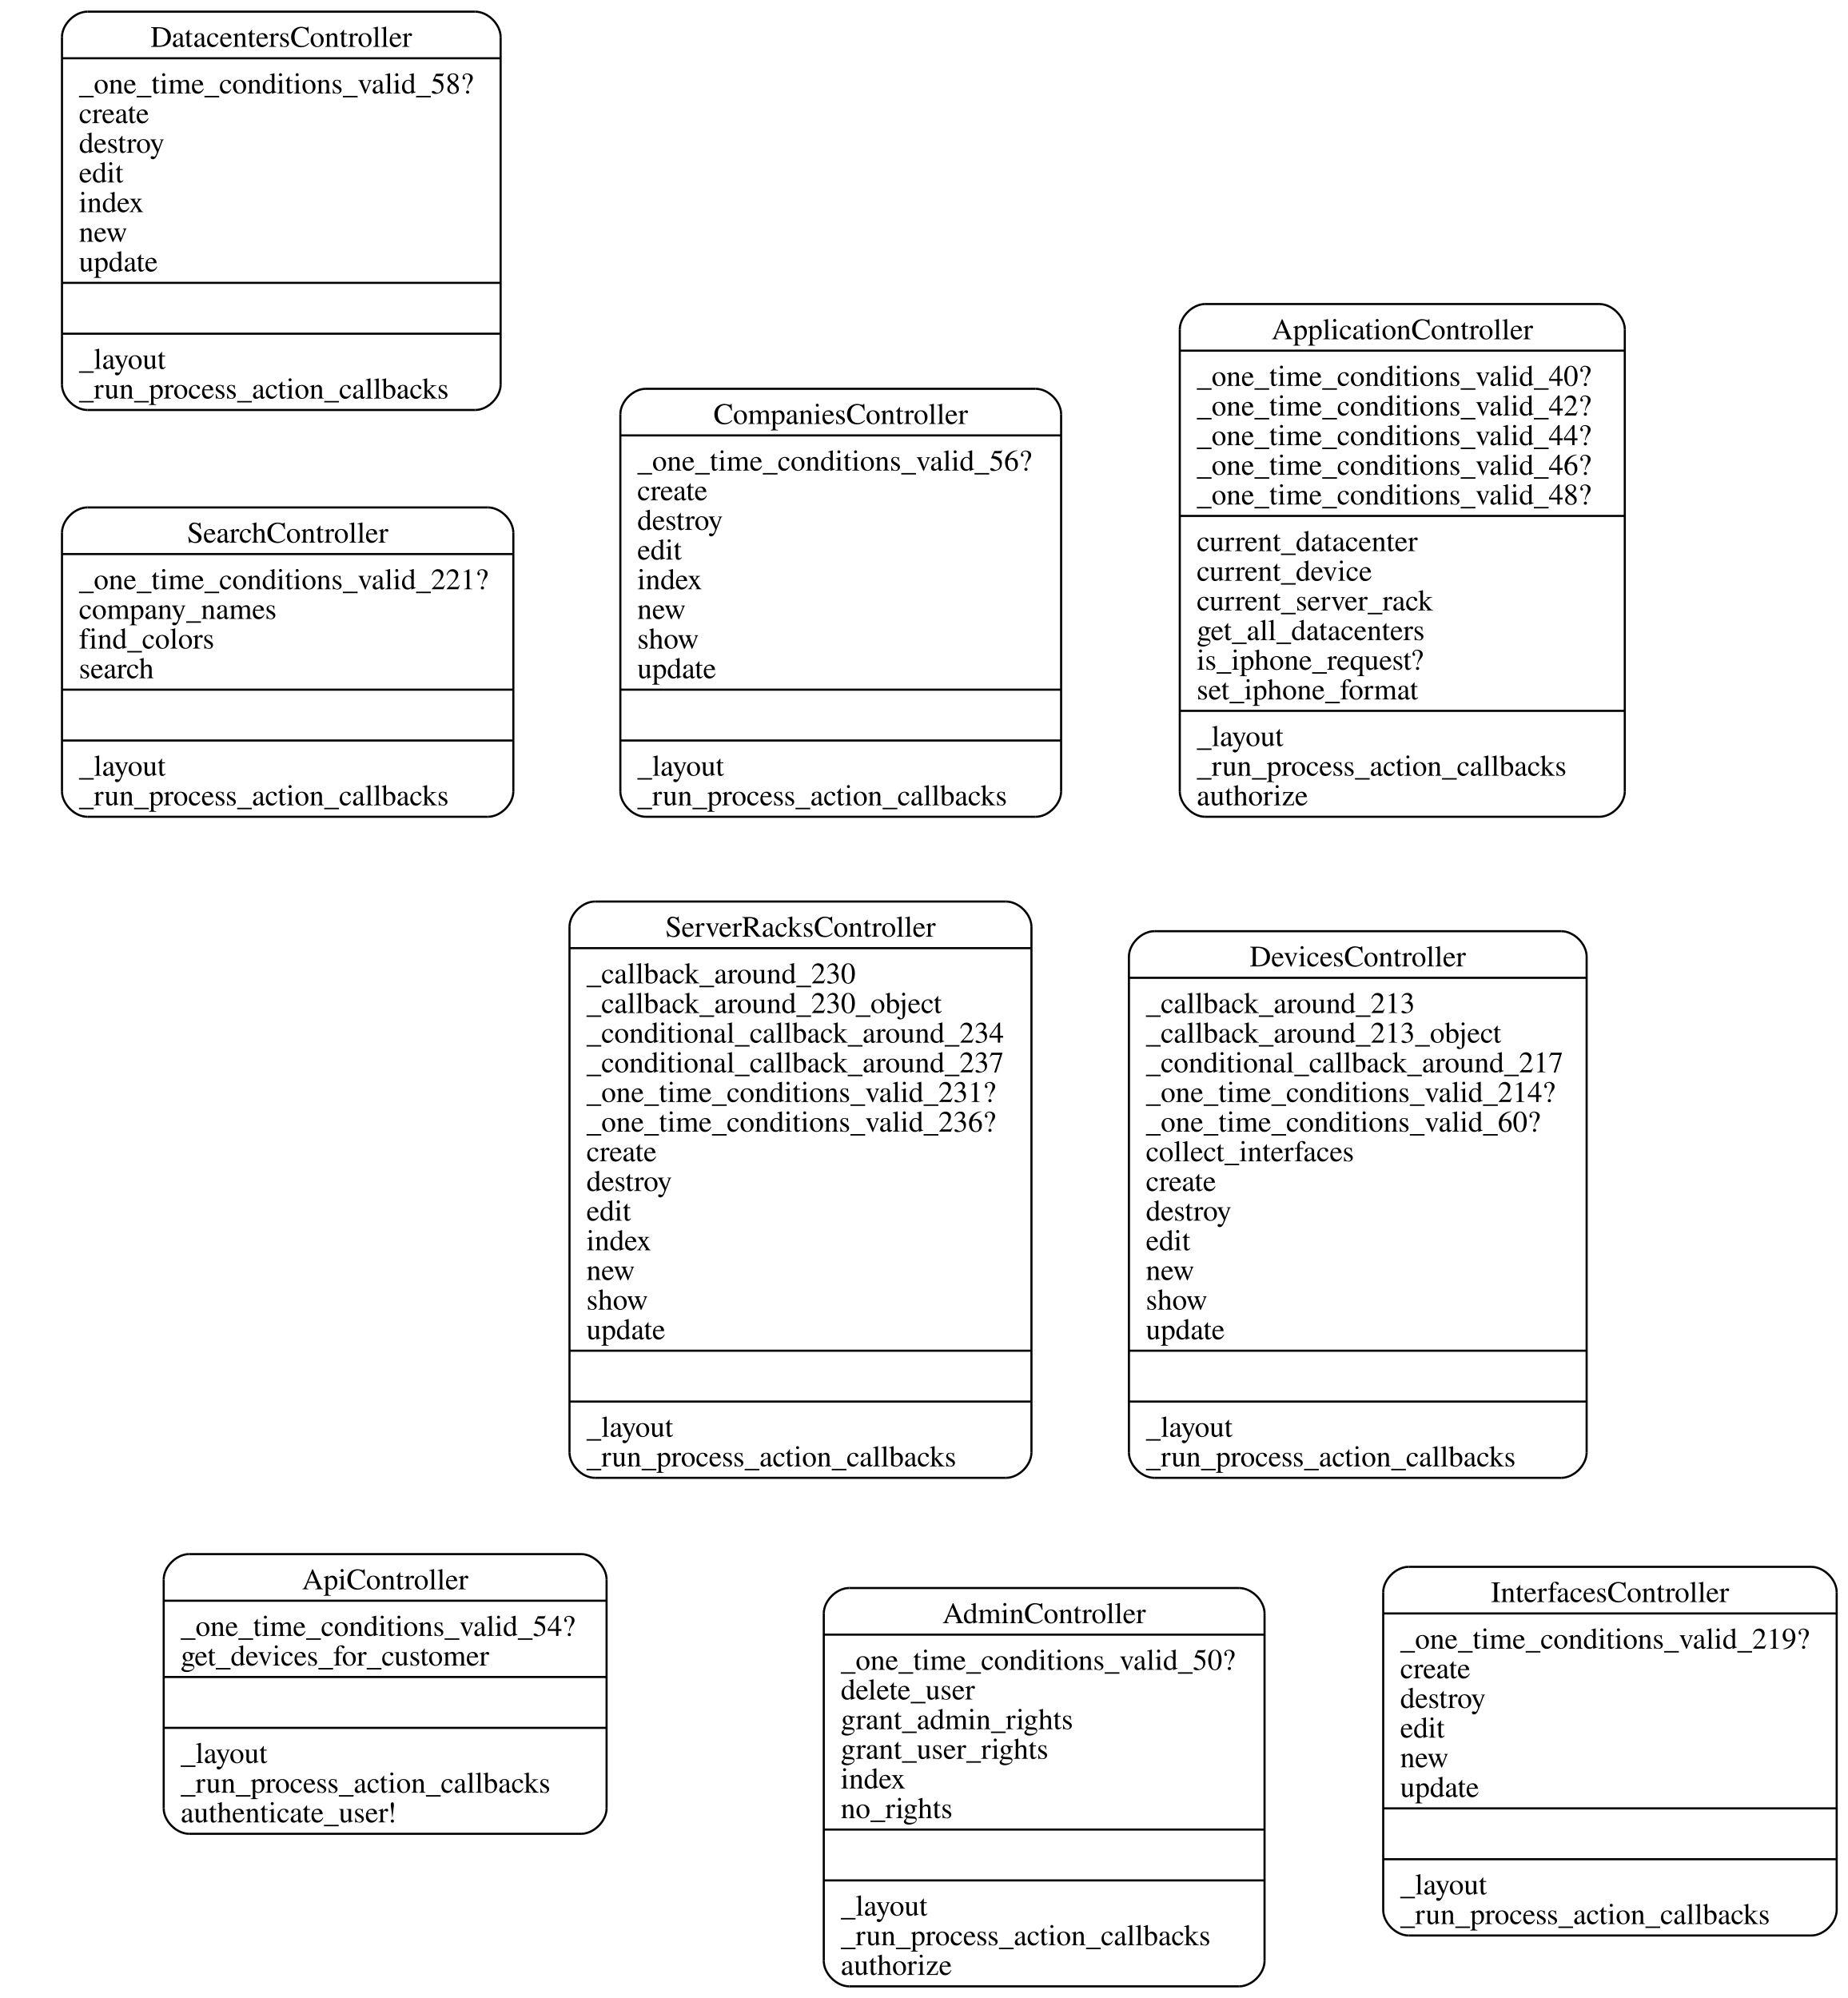
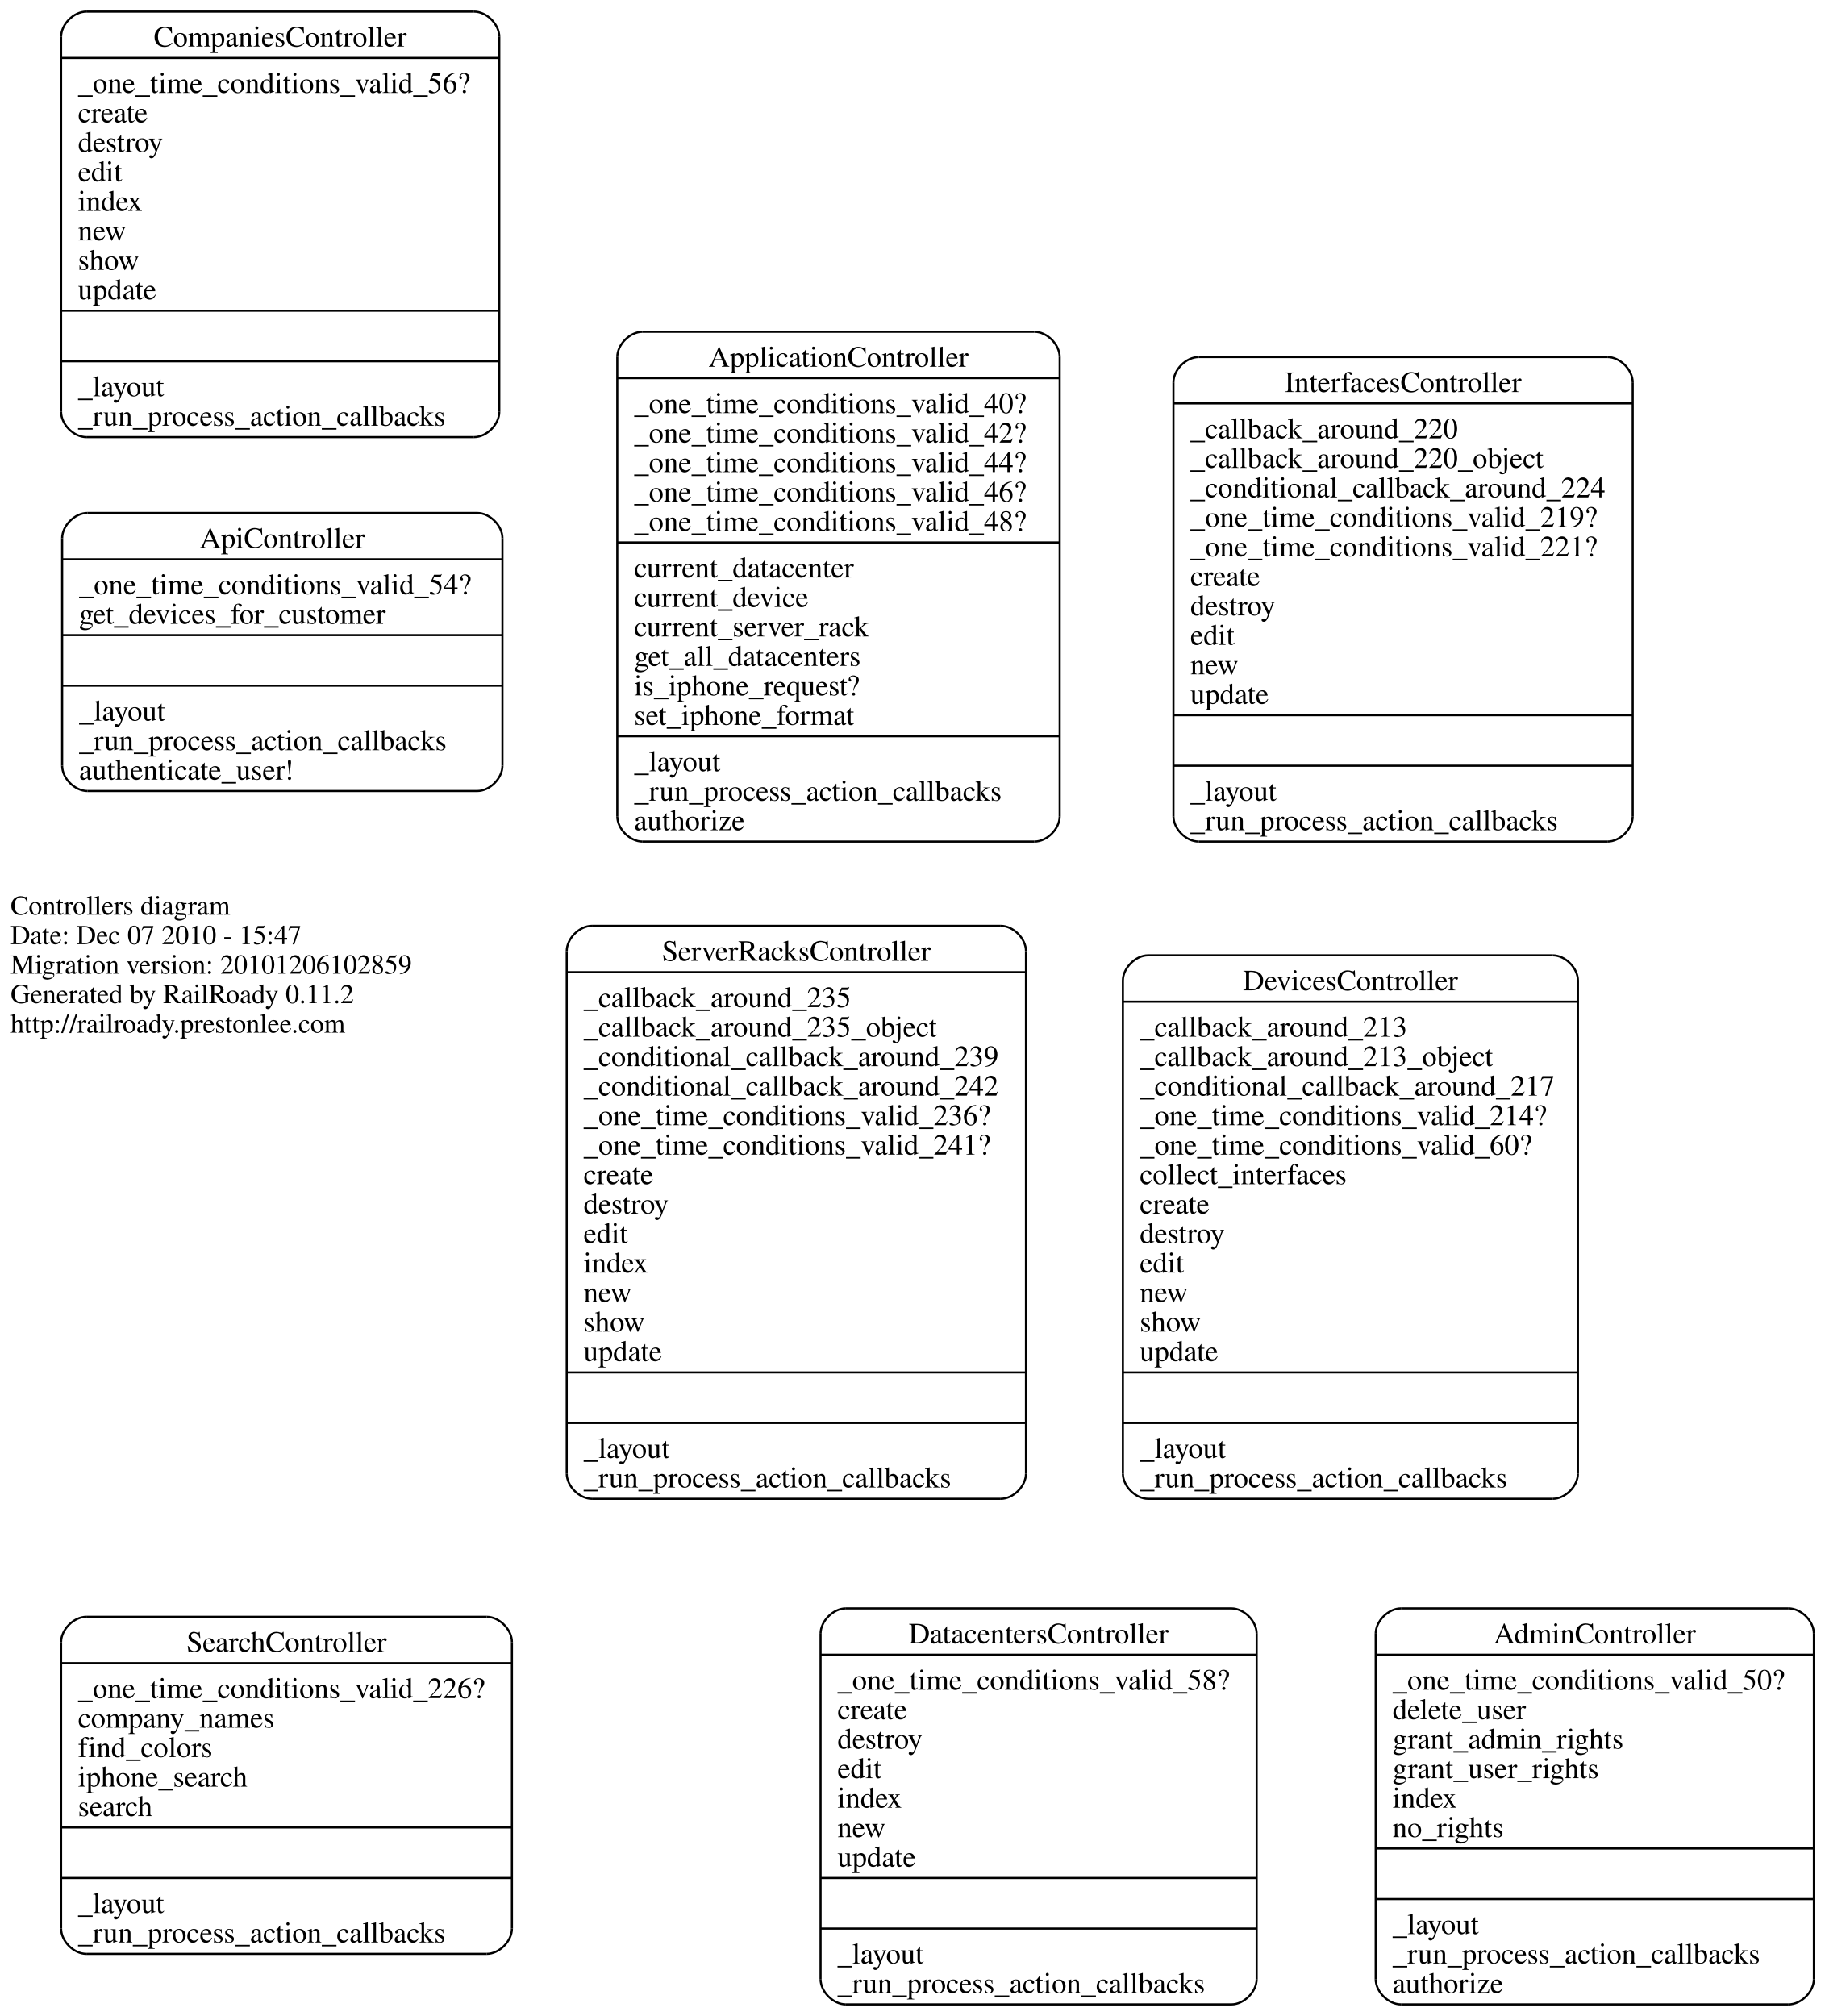
- <svg xmlns="http://www.w3.org/2000/svg" width="872pt" height="943pt" viewBox="0.00 0.00 871.50 943.00">
-   <g id="graph1" class="graph" transform="scale(1 1) rotate(0) translate(4 939)">
-     <polygon fill="white" stroke="white" points="-4,5 -4,-939 868.5,-939 868.5,5 -4,5" />
+ <svg xmlns="http://www.w3.org/2000/svg" width="866pt" height="957pt" viewBox="0.00 0.00 866.00 957.00">
+   <g id="graph1" class="graph" transform="scale(1 1) rotate(0) translate(4 953)">
+     <polygon fill="white" stroke="white" points="-4,5 -4,-953 863,-953 863,5 -4,5" />
+     <g id="node1" class="node">
+       <text text-anchor="start" x="1" y="-518.8" font-family="Times,serif" font-size="13.00">Controllers diagram</text>
+       <text text-anchor="start" x="1" y="-504.8" font-family="Times,serif" font-size="13.00">Date: Dec 07 2010 - 15:47</text>
+       <text text-anchor="start" x="1" y="-490.8" font-family="Times,serif" font-size="13.00">Migration version: 20101206102859</text>
+       <text text-anchor="start" x="1" y="-476.8" font-family="Times,serif" font-size="13.00">Generated by RailRoady 0.11.2</text>
+       <text text-anchor="start" x="1" y="-462.8" font-family="Times,serif" font-size="13.00">http://railroady.prestonlee.com</text>
+     </g>
    <g id="node2" class="node">
-       <polyline fill="none" stroke="black" points="396.5,-1.5 580.5,-1.5 " />
+       <polyline fill="none" stroke="black" points="661,-1.5 845,-1.5 " />
+       <path fill="none" stroke="black" d="M845,-1.5C851,-1.5 857,-7.5 857,-13.5" />
+       <polyline fill="none" stroke="black" points="857,-13.5 857,-177.5 " />
+       <path fill="none" stroke="black" d="M857,-177.5C857,-183.5 851,-189.5 845,-189.5" />
+       <polyline fill="none" stroke="black" points="845,-189.5 661,-189.5 " />
+       <path fill="none" stroke="black" d="M661,-189.5C655,-189.5 649,-183.5 649,-177.5" />
+       <polyline fill="none" stroke="black" points="649,-177.5 649,-13.5 " />
+       <path fill="none" stroke="black" d="M649,-13.5C649,-7.5 655,-1.5 661,-1.5" />
+       <text text-anchor="middle" x="753" y="-172.9" font-family="Times,serif" font-size="14.00">AdminController</text>
+       <polyline fill="none" stroke="black" points="649,-167.5 857,-167.5 " />
+       <text text-anchor="start" x="657" y="-150.9" font-family="Times,serif" font-size="14.00">_one_time_conditions_valid_50?</text>
+       <text text-anchor="start" x="657" y="-136.9" font-family="Times,serif" font-size="14.00">delete_user</text>
+       <text text-anchor="start" x="657" y="-122.9" font-family="Times,serif" font-size="14.00">grant_admin_rights</text>
+       <text text-anchor="start" x="657" y="-108.9" font-family="Times,serif" font-size="14.00">grant_user_rights</text>
+       <text text-anchor="start" x="657" y="-94.9" font-family="Times,serif" font-size="14.00">index</text>
+       <text text-anchor="start" x="657" y="-80.9" font-family="Times,serif" font-size="14.00">no_rights</text>
+       <polyline fill="none" stroke="black" points="649,-75.5 857,-75.5 " />
+       <polyline fill="none" stroke="black" points="649,-51.5 857,-51.5 " />
+       <text text-anchor="start" x="657" y="-34.9" font-family="Times,serif" font-size="14.00">_layout</text>
+       <text text-anchor="start" x="657" y="-20.9" font-family="Times,serif" font-size="14.00">_run_process_action_callbacks</text>
+       <text text-anchor="start" x="657" y="-6.9" font-family="Times,serif" font-size="14.00">authorize</text>
+     </g>
+     <g id="node3" class="node">
+       <polyline fill="none" stroke="black" points="37.5,-577.5 222.5,-577.5 " />
+       <path fill="none" stroke="black" d="M222.5,-577.5C228.5,-577.5 234.5,-583.5 234.5,-589.5" />
+       <polyline fill="none" stroke="black" points="234.5,-589.5 234.5,-697.5 " />
+       <path fill="none" stroke="black" d="M234.5,-697.5C234.5,-703.5 228.5,-709.5 222.5,-709.5" />
+       <polyline fill="none" stroke="black" points="222.5,-709.5 37.5,-709.5 " />
+       <path fill="none" stroke="black" d="M37.5,-709.5C31.5,-709.5 25.5,-703.5 25.5,-697.5" />
+       <polyline fill="none" stroke="black" points="25.5,-697.5 25.5,-589.5 " />
+       <path fill="none" stroke="black" d="M25.5,-589.5C25.5,-583.5 31.5,-577.5 37.5,-577.5" />
+       <text text-anchor="middle" x="130" y="-692.9" font-family="Times,serif" font-size="14.00">ApiController</text>
+       <polyline fill="none" stroke="black" points="25.5,-687.5 234.5,-687.5 " />
+       <text text-anchor="start" x="33.5" y="-670.9" font-family="Times,serif" font-size="14.00">_one_time_conditions_valid_54?</text>
+       <text text-anchor="start" x="33.5" y="-656.9" font-family="Times,serif" font-size="14.00">get_devices_for_customer</text>
+       <polyline fill="none" stroke="black" points="25.5,-651.5 234.5,-651.5 " />
+       <polyline fill="none" stroke="black" points="25.5,-627.5 234.5,-627.5 " />
+       <text text-anchor="start" x="33.5" y="-610.9" font-family="Times,serif" font-size="14.00">_layout</text>
+       <text text-anchor="start" x="33.5" y="-596.9" font-family="Times,serif" font-size="14.00">_run_process_action_callbacks</text>
+       <text text-anchor="start" x="33.5" y="-582.9" font-family="Times,serif" font-size="14.00">authenticate_user!</text>
+     </g>
+     <g id="node4" class="node">
+       <polyline fill="none" stroke="black" points="301,-553.5 487,-553.5 " />
+       <path fill="none" stroke="black" d="M487,-553.5C493,-553.5 499,-559.5 499,-565.5" />
+       <polyline fill="none" stroke="black" points="499,-565.5 499,-783.5 " />
+       <path fill="none" stroke="black" d="M499,-783.5C499,-789.5 493,-795.5 487,-795.5" />
+       <polyline fill="none" stroke="black" points="487,-795.5 301,-795.5 " />
+       <path fill="none" stroke="black" d="M301,-795.5C295,-795.5 289,-789.5 289,-783.5" />
+       <polyline fill="none" stroke="black" points="289,-783.5 289,-565.5 " />
+       <path fill="none" stroke="black" d="M289,-565.5C289,-559.5 295,-553.5 301,-553.5" />
+       <text text-anchor="middle" x="394" y="-778.9" font-family="Times,serif" font-size="14.00">ApplicationController</text>
+       <polyline fill="none" stroke="black" points="289,-773.5 499,-773.5 " />
+       <text text-anchor="start" x="297" y="-756.9" font-family="Times,serif" font-size="14.00">_one_time_conditions_valid_40?</text>
+       <text text-anchor="start" x="297" y="-742.9" font-family="Times,serif" font-size="14.00">_one_time_conditions_valid_42?</text>
+       <text text-anchor="start" x="297" y="-728.9" font-family="Times,serif" font-size="14.00">_one_time_conditions_valid_44?</text>
+       <text text-anchor="start" x="297" y="-714.9" font-family="Times,serif" font-size="14.00">_one_time_conditions_valid_46?</text>
+       <text text-anchor="start" x="297" y="-700.9" font-family="Times,serif" font-size="14.00">_one_time_conditions_valid_48?</text>
+       <polyline fill="none" stroke="black" points="289,-695.5 499,-695.5 " />
+       <text text-anchor="start" x="297" y="-678.9" font-family="Times,serif" font-size="14.00">current_datacenter</text>
+       <text text-anchor="start" x="297" y="-664.9" font-family="Times,serif" font-size="14.00">current_device</text>
+       <text text-anchor="start" x="297" y="-650.9" font-family="Times,serif" font-size="14.00">current_server_rack</text>
+       <text text-anchor="start" x="297" y="-636.9" font-family="Times,serif" font-size="14.00">get_all_datacenters</text>
+       <text text-anchor="start" x="297" y="-622.9" font-family="Times,serif" font-size="14.00">is_iphone_request?</text>
+       <text text-anchor="start" x="297" y="-608.9" font-family="Times,serif" font-size="14.00">set_iphone_format</text>
+       <polyline fill="none" stroke="black" points="289,-603.5 499,-603.5 " />
+       <text text-anchor="start" x="297" y="-586.9" font-family="Times,serif" font-size="14.00">_layout</text>
+       <text text-anchor="start" x="297" y="-572.9" font-family="Times,serif" font-size="14.00">_run_process_action_callbacks</text>
+       <text text-anchor="start" x="297" y="-558.9" font-family="Times,serif" font-size="14.00">authorize</text>
+     </g>
+     <g id="node5" class="node">
+       <polyline fill="none" stroke="black" points="37,-745.5 221,-745.5 " />
+       <path fill="none" stroke="black" d="M221,-745.5C227,-745.5 233,-751.5 233,-757.5" />
+       <polyline fill="none" stroke="black" points="233,-757.5 233,-935.5 " />
+       <path fill="none" stroke="black" d="M233,-935.5C233,-941.5 227,-947.5 221,-947.5" />
+       <polyline fill="none" stroke="black" points="221,-947.5 37,-947.5 " />
+       <path fill="none" stroke="black" d="M37,-947.5C31,-947.5 25,-941.5 25,-935.5" />
+       <polyline fill="none" stroke="black" points="25,-935.5 25,-757.5 " />
+       <path fill="none" stroke="black" d="M25,-757.5C25,-751.5 31,-745.5 37,-745.5" />
+       <text text-anchor="middle" x="129" y="-930.9" font-family="Times,serif" font-size="14.00">CompaniesController</text>
+       <polyline fill="none" stroke="black" points="25,-925.5 233,-925.5 " />
+       <text text-anchor="start" x="33" y="-908.9" font-family="Times,serif" font-size="14.00">_one_time_conditions_valid_56?</text>
+       <text text-anchor="start" x="33" y="-894.9" font-family="Times,serif" font-size="14.00">create</text>
+       <text text-anchor="start" x="33" y="-880.9" font-family="Times,serif" font-size="14.00">destroy</text>
+       <text text-anchor="start" x="33" y="-866.9" font-family="Times,serif" font-size="14.00">edit</text>
+       <text text-anchor="start" x="33" y="-852.9" font-family="Times,serif" font-size="14.00">index</text>
+       <text text-anchor="start" x="33" y="-838.9" font-family="Times,serif" font-size="14.00">new</text>
+       <text text-anchor="start" x="33" y="-824.9" font-family="Times,serif" font-size="14.00">show</text>
+       <text text-anchor="start" x="33" y="-810.9" font-family="Times,serif" font-size="14.00">update</text>
+       <polyline fill="none" stroke="black" points="25,-805.5 233,-805.5 " />
+       <polyline fill="none" stroke="black" points="25,-781.5 233,-781.5 " />
+       <text text-anchor="start" x="33" y="-764.9" font-family="Times,serif" font-size="14.00">_layout</text>
+       <text text-anchor="start" x="33" y="-750.9" font-family="Times,serif" font-size="14.00">_run_process_action_callbacks</text>
+     </g>
+     <g id="node6" class="node">
+       <polyline fill="none" stroke="black" points="397.5,-1.5 580.5,-1.5 " />
      <path fill="none" stroke="black" d="M580.5,-1.5C586.5,-1.5 592.5,-7.5 592.5,-13.5" />
      <polyline fill="none" stroke="black" points="592.5,-13.5 592.5,-177.5 " />
      <path fill="none" stroke="black" d="M592.5,-177.5C592.5,-183.5 586.5,-189.5 580.5,-189.5" />
-       <polyline fill="none" stroke="black" points="580.5,-189.5 396.5,-189.5 " />
-       <path fill="none" stroke="black" d="M396.5,-189.5C390.5,-189.5 384.5,-183.5 384.5,-177.5" />
-       <polyline fill="none" stroke="black" points="384.5,-177.5 384.5,-13.5 " />
-       <path fill="none" stroke="black" d="M384.5,-13.5C384.5,-7.5 390.5,-1.5 396.5,-1.5" />
-       <text text-anchor="middle" x="488.5" y="-172.9" font-family="Times,serif" font-size="14.00">AdminController</text>
-       <polyline fill="none" stroke="black" points="384.5,-167.5 592.5,-167.5 " />
-       <text text-anchor="start" x="392.5" y="-150.9" font-family="Times,serif" font-size="14.00">_one_time_conditions_valid_50?</text>
-       <text text-anchor="start" x="392.5" y="-136.9" font-family="Times,serif" font-size="14.00">delete_user</text>
-       <text text-anchor="start" x="392.5" y="-122.9" font-family="Times,serif" font-size="14.00">grant_admin_rights</text>
-       <text text-anchor="start" x="392.5" y="-108.9" font-family="Times,serif" font-size="14.00">grant_user_rights</text>
-       <text text-anchor="start" x="392.5" y="-94.9" font-family="Times,serif" font-size="14.00">index</text>
-       <text text-anchor="start" x="392.5" y="-80.9" font-family="Times,serif" font-size="14.00">no_rights</text>
-       <polyline fill="none" stroke="black" points="384.5,-75.5 592.5,-75.5 " />
-       <polyline fill="none" stroke="black" points="384.5,-51.5 592.5,-51.5 " />
-       <text text-anchor="start" x="392.5" y="-34.9" font-family="Times,serif" font-size="14.00">_layout</text>
-       <text text-anchor="start" x="392.5" y="-20.9" font-family="Times,serif" font-size="14.00">_run_process_action_callbacks</text>
-       <text text-anchor="start" x="392.5" y="-6.9" font-family="Times,serif" font-size="14.00">authorize</text>
-     </g>
-     <g id="node3" class="node">
-       <polyline fill="none" stroke="black" points="85,-73.5 270,-73.5 " />
-       <path fill="none" stroke="black" d="M270,-73.5C276,-73.5 282,-79.5 282,-85.5" />
-       <polyline fill="none" stroke="black" points="282,-85.5 282,-193.5 " />
-       <path fill="none" stroke="black" d="M282,-193.5C282,-199.5 276,-205.5 270,-205.5" />
-       <polyline fill="none" stroke="black" points="270,-205.5 85,-205.5 " />
-       <path fill="none" stroke="black" d="M85,-205.5C79,-205.5 73,-199.5 73,-193.5" />
-       <polyline fill="none" stroke="black" points="73,-193.5 73,-85.5 " />
-       <path fill="none" stroke="black" d="M73,-85.5C73,-79.5 79,-73.5 85,-73.5" />
-       <text text-anchor="middle" x="177.5" y="-188.9" font-family="Times,serif" font-size="14.00">ApiController</text>
-       <polyline fill="none" stroke="black" points="73,-183.5 282,-183.5 " />
-       <text text-anchor="start" x="81" y="-166.9" font-family="Times,serif" font-size="14.00">_one_time_conditions_valid_54?</text>
-       <text text-anchor="start" x="81" y="-152.9" font-family="Times,serif" font-size="14.00">get_devices_for_customer</text>
-       <polyline fill="none" stroke="black" points="73,-147.5 282,-147.5 " />
-       <polyline fill="none" stroke="black" points="73,-123.5 282,-123.5 " />
-       <text text-anchor="start" x="81" y="-106.9" font-family="Times,serif" font-size="14.00">_layout</text>
-       <text text-anchor="start" x="81" y="-92.9" font-family="Times,serif" font-size="14.00">_run_process_action_callbacks</text>
-       <text text-anchor="start" x="81" y="-78.9" font-family="Times,serif" font-size="14.00">authenticate_user!</text>
-     </g>
-     <g id="node4" class="node">
-       <polyline fill="none" stroke="black" points="564.5,-553.5 750.5,-553.5 " />
-       <path fill="none" stroke="black" d="M750.5,-553.5C756.5,-553.5 762.5,-559.5 762.5,-565.5" />
-       <polyline fill="none" stroke="black" points="762.5,-565.5 762.5,-783.5 " />
-       <path fill="none" stroke="black" d="M762.5,-783.5C762.5,-789.5 756.5,-795.5 750.5,-795.5" />
-       <polyline fill="none" stroke="black" points="750.5,-795.5 564.5,-795.5 " />
-       <path fill="none" stroke="black" d="M564.5,-795.5C558.5,-795.5 552.5,-789.5 552.5,-783.5" />
-       <polyline fill="none" stroke="black" points="552.5,-783.5 552.5,-565.5 " />
-       <path fill="none" stroke="black" d="M552.5,-565.5C552.5,-559.5 558.5,-553.5 564.5,-553.5" />
-       <text text-anchor="middle" x="657.5" y="-778.9" font-family="Times,serif" font-size="14.00">ApplicationController</text>
-       <polyline fill="none" stroke="black" points="552.5,-773.5 762.5,-773.5 " />
-       <text text-anchor="start" x="560.5" y="-756.9" font-family="Times,serif" font-size="14.00">_one_time_conditions_valid_40?</text>
-       <text text-anchor="start" x="560.5" y="-742.9" font-family="Times,serif" font-size="14.00">_one_time_conditions_valid_42?</text>
-       <text text-anchor="start" x="560.5" y="-728.9" font-family="Times,serif" font-size="14.00">_one_time_conditions_valid_44?</text>
-       <text text-anchor="start" x="560.5" y="-714.9" font-family="Times,serif" font-size="14.00">_one_time_conditions_valid_46?</text>
-       <text text-anchor="start" x="560.5" y="-700.9" font-family="Times,serif" font-size="14.00">_one_time_conditions_valid_48?</text>
-       <polyline fill="none" stroke="black" points="552.5,-695.5 762.5,-695.5 " />
-       <text text-anchor="start" x="560.5" y="-678.9" font-family="Times,serif" font-size="14.00">current_datacenter</text>
-       <text text-anchor="start" x="560.5" y="-664.9" font-family="Times,serif" font-size="14.00">current_device</text>
-       <text text-anchor="start" x="560.5" y="-650.9" font-family="Times,serif" font-size="14.00">current_server_rack</text>
-       <text text-anchor="start" x="560.5" y="-636.9" font-family="Times,serif" font-size="14.00">get_all_datacenters</text>
-       <text text-anchor="start" x="560.5" y="-622.9" font-family="Times,serif" font-size="14.00">is_iphone_request?</text>
-       <text text-anchor="start" x="560.5" y="-608.9" font-family="Times,serif" font-size="14.00">set_iphone_format</text>
-       <polyline fill="none" stroke="black" points="552.5,-603.5 762.5,-603.5 " />
-       <text text-anchor="start" x="560.5" y="-586.9" font-family="Times,serif" font-size="14.00">_layout</text>
-       <text text-anchor="start" x="560.5" y="-572.9" font-family="Times,serif" font-size="14.00">_run_process_action_callbacks</text>
-       <text text-anchor="start" x="560.5" y="-558.9" font-family="Times,serif" font-size="14.00">authorize</text>
-     </g>
-     <g id="node5" class="node">
-       <polyline fill="none" stroke="black" points="300.5,-553.5 484.5,-553.5 " />
-       <path fill="none" stroke="black" d="M484.5,-553.5C490.5,-553.5 496.5,-559.5 496.5,-565.5" />
-       <polyline fill="none" stroke="black" points="496.5,-565.5 496.5,-743.5 " />
-       <path fill="none" stroke="black" d="M496.5,-743.5C496.5,-749.5 490.5,-755.5 484.5,-755.5" />
-       <polyline fill="none" stroke="black" points="484.5,-755.5 300.5,-755.5 " />
-       <path fill="none" stroke="black" d="M300.5,-755.5C294.5,-755.5 288.5,-749.5 288.5,-743.5" />
-       <polyline fill="none" stroke="black" points="288.5,-743.5 288.5,-565.5 " />
-       <path fill="none" stroke="black" d="M288.5,-565.5C288.5,-559.5 294.5,-553.5 300.5,-553.5" />
-       <text text-anchor="middle" x="392.5" y="-738.9" font-family="Times,serif" font-size="14.00">CompaniesController</text>
-       <polyline fill="none" stroke="black" points="288.5,-733.5 496.5,-733.5 " />
-       <text text-anchor="start" x="296.5" y="-716.9" font-family="Times,serif" font-size="14.00">_one_time_conditions_valid_56?</text>
-       <text text-anchor="start" x="296.5" y="-702.9" font-family="Times,serif" font-size="14.00">create</text>
-       <text text-anchor="start" x="296.5" y="-688.9" font-family="Times,serif" font-size="14.00">destroy</text>
-       <text text-anchor="start" x="296.5" y="-674.9" font-family="Times,serif" font-size="14.00">edit</text>
-       <text text-anchor="start" x="296.5" y="-660.9" font-family="Times,serif" font-size="14.00">index</text>
-       <text text-anchor="start" x="296.5" y="-646.9" font-family="Times,serif" font-size="14.00">new</text>
-       <text text-anchor="start" x="296.5" y="-632.9" font-family="Times,serif" font-size="14.00">show</text>
-       <text text-anchor="start" x="296.5" y="-618.9" font-family="Times,serif" font-size="14.00">update</text>
-       <polyline fill="none" stroke="black" points="288.5,-613.5 496.5,-613.5 " />
-       <polyline fill="none" stroke="black" points="288.5,-589.5 496.5,-589.5 " />
-       <text text-anchor="start" x="296.5" y="-572.9" font-family="Times,serif" font-size="14.00">_layout</text>
-       <text text-anchor="start" x="296.5" y="-558.9" font-family="Times,serif" font-size="14.00">_run_process_action_callbacks</text>
-     </g>
-     <g id="node6" class="node">
-       <polyline fill="none" stroke="black" points="37,-745.5 220,-745.5 " />
-       <path fill="none" stroke="black" d="M220,-745.5C226,-745.5 232,-751.5 232,-757.5" />
-       <polyline fill="none" stroke="black" points="232,-757.5 232,-921.5 " />
-       <path fill="none" stroke="black" d="M232,-921.5C232,-927.5 226,-933.5 220,-933.5" />
-       <polyline fill="none" stroke="black" points="220,-933.5 37,-933.5 " />
-       <path fill="none" stroke="black" d="M37,-933.5C31,-933.5 25,-927.5 25,-921.5" />
-       <polyline fill="none" stroke="black" points="25,-921.5 25,-757.5 " />
-       <path fill="none" stroke="black" d="M25,-757.5C25,-751.5 31,-745.5 37,-745.5" />
-       <text text-anchor="middle" x="128.5" y="-916.9" font-family="Times,serif" font-size="14.00">DatacentersController</text>
-       <polyline fill="none" stroke="black" points="25,-911.5 232,-911.5 " />
-       <text text-anchor="start" x="33" y="-894.9" font-family="Times,serif" font-size="14.00">_one_time_conditions_valid_58?</text>
-       <text text-anchor="start" x="33" y="-880.9" font-family="Times,serif" font-size="14.00">create</text>
-       <text text-anchor="start" x="33" y="-866.9" font-family="Times,serif" font-size="14.00">destroy</text>
-       <text text-anchor="start" x="33" y="-852.9" font-family="Times,serif" font-size="14.00">edit</text>
-       <text text-anchor="start" x="33" y="-838.9" font-family="Times,serif" font-size="14.00">index</text>
-       <text text-anchor="start" x="33" y="-824.9" font-family="Times,serif" font-size="14.00">new</text>
-       <text text-anchor="start" x="33" y="-810.9" font-family="Times,serif" font-size="14.00">update</text>
-       <polyline fill="none" stroke="black" points="25,-805.5 232,-805.5 " />
-       <polyline fill="none" stroke="black" points="25,-781.5 232,-781.5 " />
-       <text text-anchor="start" x="33" y="-764.9" font-family="Times,serif" font-size="14.00">_layout</text>
-       <text text-anchor="start" x="33" y="-750.9" font-family="Times,serif" font-size="14.00">_run_process_action_callbacks</text>
+       <polyline fill="none" stroke="black" points="580.5,-189.5 397.5,-189.5 " />
+       <path fill="none" stroke="black" d="M397.5,-189.5C391.5,-189.5 385.5,-183.5 385.5,-177.5" />
+       <polyline fill="none" stroke="black" points="385.5,-177.5 385.5,-13.5 " />
+       <path fill="none" stroke="black" d="M385.5,-13.5C385.5,-7.5 391.5,-1.5 397.5,-1.5" />
+       <text text-anchor="middle" x="489" y="-172.9" font-family="Times,serif" font-size="14.00">DatacentersController</text>
+       <polyline fill="none" stroke="black" points="385.5,-167.5 592.5,-167.5 " />
+       <text text-anchor="start" x="393.5" y="-150.9" font-family="Times,serif" font-size="14.00">_one_time_conditions_valid_58?</text>
+       <text text-anchor="start" x="393.5" y="-136.9" font-family="Times,serif" font-size="14.00">create</text>
+       <text text-anchor="start" x="393.5" y="-122.9" font-family="Times,serif" font-size="14.00">destroy</text>
+       <text text-anchor="start" x="393.5" y="-108.9" font-family="Times,serif" font-size="14.00">edit</text>
+       <text text-anchor="start" x="393.5" y="-94.9" font-family="Times,serif" font-size="14.00">index</text>
+       <text text-anchor="start" x="393.5" y="-80.9" font-family="Times,serif" font-size="14.00">new</text>
+       <text text-anchor="start" x="393.5" y="-66.9" font-family="Times,serif" font-size="14.00">update</text>
+       <polyline fill="none" stroke="black" points="385.5,-61.5 592.5,-61.5 " />
+       <polyline fill="none" stroke="black" points="385.5,-37.5 592.5,-37.5 " />
+       <text text-anchor="start" x="393.5" y="-20.9" font-family="Times,serif" font-size="14.00">_layout</text>
+       <text text-anchor="start" x="393.5" y="-6.9" font-family="Times,serif" font-size="14.00">_run_process_action_callbacks</text>
    </g>
    <g id="node7" class="node">
-       <polyline fill="none" stroke="black" points="540.5,-241.5 732.5,-241.5 " />
-       <path fill="none" stroke="black" d="M732.5,-241.5C738.5,-241.5 744.5,-247.5 744.5,-253.5" />
-       <polyline fill="none" stroke="black" points="744.5,-253.5 744.5,-487.5 " />
-       <path fill="none" stroke="black" d="M744.5,-487.5C744.5,-493.5 738.5,-499.5 732.5,-499.5" />
-       <polyline fill="none" stroke="black" points="732.5,-499.5 540.5,-499.5 " />
-       <path fill="none" stroke="black" d="M540.5,-499.5C534.5,-499.5 528.5,-493.5 528.5,-487.5" />
-       <polyline fill="none" stroke="black" points="528.5,-487.5 528.5,-253.5 " />
-       <path fill="none" stroke="black" d="M528.5,-253.5C528.5,-247.5 534.5,-241.5 540.5,-241.5" />
-       <text text-anchor="middle" x="636.5" y="-482.9" font-family="Times,serif" font-size="14.00">DevicesController</text>
-       <polyline fill="none" stroke="black" points="528.5,-477.5 744.5,-477.5 " />
-       <text text-anchor="start" x="536.5" y="-460.9" font-family="Times,serif" font-size="14.00">_callback_around_213</text>
-       <text text-anchor="start" x="536.5" y="-446.9" font-family="Times,serif" font-size="14.00">_callback_around_213_object</text>
-       <text text-anchor="start" x="536.5" y="-432.9" font-family="Times,serif" font-size="14.00">_conditional_callback_around_217</text>
-       <text text-anchor="start" x="536.5" y="-418.9" font-family="Times,serif" font-size="14.00">_one_time_conditions_valid_214?</text>
-       <text text-anchor="start" x="536.5" y="-404.9" font-family="Times,serif" font-size="14.00">_one_time_conditions_valid_60?</text>
-       <text text-anchor="start" x="536.5" y="-390.9" font-family="Times,serif" font-size="14.00">collect_interfaces</text>
-       <text text-anchor="start" x="536.5" y="-376.9" font-family="Times,serif" font-size="14.00">create</text>
-       <text text-anchor="start" x="536.5" y="-362.9" font-family="Times,serif" font-size="14.00">destroy</text>
-       <text text-anchor="start" x="536.5" y="-348.9" font-family="Times,serif" font-size="14.00">edit</text>
-       <text text-anchor="start" x="536.5" y="-334.9" font-family="Times,serif" font-size="14.00">new</text>
-       <text text-anchor="start" x="536.5" y="-320.9" font-family="Times,serif" font-size="14.00">show</text>
-       <text text-anchor="start" x="536.5" y="-306.9" font-family="Times,serif" font-size="14.00">update</text>
-       <polyline fill="none" stroke="black" points="528.5,-301.5 744.5,-301.5 " />
-       <polyline fill="none" stroke="black" points="528.5,-277.5 744.5,-277.5 " />
-       <text text-anchor="start" x="536.5" y="-260.9" font-family="Times,serif" font-size="14.00">_layout</text>
-       <text text-anchor="start" x="536.5" y="-246.9" font-family="Times,serif" font-size="14.00">_run_process_action_callbacks</text>
+       <polyline fill="none" stroke="black" points="541,-241.5 733,-241.5 " />
+       <path fill="none" stroke="black" d="M733,-241.5C739,-241.5 745,-247.5 745,-253.5" />
+       <polyline fill="none" stroke="black" points="745,-253.5 745,-487.5 " />
+       <path fill="none" stroke="black" d="M745,-487.5C745,-493.5 739,-499.5 733,-499.5" />
+       <polyline fill="none" stroke="black" points="733,-499.5 541,-499.5 " />
+       <path fill="none" stroke="black" d="M541,-499.5C535,-499.5 529,-493.5 529,-487.5" />
+       <polyline fill="none" stroke="black" points="529,-487.5 529,-253.5 " />
+       <path fill="none" stroke="black" d="M529,-253.5C529,-247.5 535,-241.5 541,-241.5" />
+       <text text-anchor="middle" x="637" y="-482.9" font-family="Times,serif" font-size="14.00">DevicesController</text>
+       <polyline fill="none" stroke="black" points="529,-477.5 745,-477.5 " />
+       <text text-anchor="start" x="537" y="-460.9" font-family="Times,serif" font-size="14.00">_callback_around_213</text>
+       <text text-anchor="start" x="537" y="-446.9" font-family="Times,serif" font-size="14.00">_callback_around_213_object</text>
+       <text text-anchor="start" x="537" y="-432.9" font-family="Times,serif" font-size="14.00">_conditional_callback_around_217</text>
+       <text text-anchor="start" x="537" y="-418.9" font-family="Times,serif" font-size="14.00">_one_time_conditions_valid_214?</text>
+       <text text-anchor="start" x="537" y="-404.9" font-family="Times,serif" font-size="14.00">_one_time_conditions_valid_60?</text>
+       <text text-anchor="start" x="537" y="-390.9" font-family="Times,serif" font-size="14.00">collect_interfaces</text>
+       <text text-anchor="start" x="537" y="-376.9" font-family="Times,serif" font-size="14.00">create</text>
+       <text text-anchor="start" x="537" y="-362.9" font-family="Times,serif" font-size="14.00">destroy</text>
+       <text text-anchor="start" x="537" y="-348.9" font-family="Times,serif" font-size="14.00">edit</text>
+       <text text-anchor="start" x="537" y="-334.9" font-family="Times,serif" font-size="14.00">new</text>
+       <text text-anchor="start" x="537" y="-320.9" font-family="Times,serif" font-size="14.00">show</text>
+       <text text-anchor="start" x="537" y="-306.9" font-family="Times,serif" font-size="14.00">update</text>
+       <polyline fill="none" stroke="black" points="529,-301.5 745,-301.5 " />
+       <polyline fill="none" stroke="black" points="529,-277.5 745,-277.5 " />
+       <text text-anchor="start" x="537" y="-260.9" font-family="Times,serif" font-size="14.00">_layout</text>
+       <text text-anchor="start" x="537" y="-246.9" font-family="Times,serif" font-size="14.00">_run_process_action_callbacks</text>
    </g>
    <g id="node8" class="node">
-       <polyline fill="none" stroke="black" points="660.5,-25.5 850.5,-25.5 " />
-       <path fill="none" stroke="black" d="M850.5,-25.5C856.5,-25.5 862.5,-31.5 862.5,-37.5" />
-       <polyline fill="none" stroke="black" points="862.5,-37.5 862.5,-187.5 " />
-       <path fill="none" stroke="black" d="M862.5,-187.5C862.5,-193.5 856.5,-199.5 850.5,-199.5" />
-       <polyline fill="none" stroke="black" points="850.5,-199.5 660.5,-199.5 " />
-       <path fill="none" stroke="black" d="M660.5,-199.5C654.5,-199.5 648.5,-193.5 648.5,-187.5" />
-       <polyline fill="none" stroke="black" points="648.5,-187.5 648.5,-37.5 " />
-       <path fill="none" stroke="black" d="M648.5,-37.5C648.5,-31.5 654.5,-25.5 660.5,-25.5" />
-       <text text-anchor="middle" x="755.5" y="-182.9" font-family="Times,serif" font-size="14.00">InterfacesController</text>
-       <polyline fill="none" stroke="black" points="648.5,-177.5 862.5,-177.5 " />
-       <text text-anchor="start" x="656.5" y="-160.9" font-family="Times,serif" font-size="14.00">_one_time_conditions_valid_219?</text>
-       <text text-anchor="start" x="656.5" y="-146.9" font-family="Times,serif" font-size="14.00">create</text>
-       <text text-anchor="start" x="656.5" y="-132.9" font-family="Times,serif" font-size="14.00">destroy</text>
-       <text text-anchor="start" x="656.5" y="-118.9" font-family="Times,serif" font-size="14.00">edit</text>
-       <text text-anchor="start" x="656.5" y="-104.9" font-family="Times,serif" font-size="14.00">new</text>
-       <text text-anchor="start" x="656.5" y="-90.9" font-family="Times,serif" font-size="14.00">update</text>
-       <polyline fill="none" stroke="black" points="648.5,-85.5 862.5,-85.5 " />
-       <polyline fill="none" stroke="black" points="648.5,-61.5 862.5,-61.5 " />
-       <text text-anchor="start" x="656.5" y="-44.9" font-family="Times,serif" font-size="14.00">_layout</text>
-       <text text-anchor="start" x="656.5" y="-30.9" font-family="Times,serif" font-size="14.00">_run_process_action_callbacks</text>
+       <polyline fill="none" stroke="black" points="565,-553.5 759,-553.5 " />
+       <path fill="none" stroke="black" d="M759,-553.5C765,-553.5 771,-559.5 771,-565.5" />
+       <polyline fill="none" stroke="black" points="771,-565.5 771,-771.5 " />
+       <path fill="none" stroke="black" d="M771,-771.5C771,-777.5 765,-783.5 759,-783.5" />
+       <polyline fill="none" stroke="black" points="759,-783.5 565,-783.5 " />
+       <path fill="none" stroke="black" d="M565,-783.5C559,-783.5 553,-777.5 553,-771.5" />
+       <polyline fill="none" stroke="black" points="553,-771.5 553,-565.5 " />
+       <path fill="none" stroke="black" d="M553,-565.5C553,-559.5 559,-553.5 565,-553.5" />
+       <text text-anchor="middle" x="662" y="-766.9" font-family="Times,serif" font-size="14.00">InterfacesController</text>
+       <polyline fill="none" stroke="black" points="553,-761.5 771,-761.5 " />
+       <text text-anchor="start" x="561" y="-744.9" font-family="Times,serif" font-size="14.00">_callback_around_220</text>
+       <text text-anchor="start" x="561" y="-730.9" font-family="Times,serif" font-size="14.00">_callback_around_220_object</text>
+       <text text-anchor="start" x="561" y="-716.9" font-family="Times,serif" font-size="14.00">_conditional_callback_around_224</text>
+       <text text-anchor="start" x="561" y="-702.9" font-family="Times,serif" font-size="14.00">_one_time_conditions_valid_219?</text>
+       <text text-anchor="start" x="561" y="-688.9" font-family="Times,serif" font-size="14.00">_one_time_conditions_valid_221?</text>
+       <text text-anchor="start" x="561" y="-674.9" font-family="Times,serif" font-size="14.00">create</text>
+       <text text-anchor="start" x="561" y="-660.9" font-family="Times,serif" font-size="14.00">destroy</text>
+       <text text-anchor="start" x="561" y="-646.9" font-family="Times,serif" font-size="14.00">edit</text>
+       <text text-anchor="start" x="561" y="-632.9" font-family="Times,serif" font-size="14.00">new</text>
+       <text text-anchor="start" x="561" y="-618.9" font-family="Times,serif" font-size="14.00">update</text>
+       <polyline fill="none" stroke="black" points="553,-613.5 771,-613.5 " />
+       <polyline fill="none" stroke="black" points="553,-589.5 771,-589.5 " />
+       <text text-anchor="start" x="561" y="-572.9" font-family="Times,serif" font-size="14.00">_layout</text>
+       <text text-anchor="start" x="561" y="-558.9" font-family="Times,serif" font-size="14.00">_run_process_action_callbacks</text>
    </g>
    <g id="node9" class="node">
-       <polyline fill="none" stroke="black" points="37,-553.5 226,-553.5 " />
-       <path fill="none" stroke="black" d="M226,-553.5C232,-553.5 238,-559.5 238,-565.5" />
-       <polyline fill="none" stroke="black" points="238,-565.5 238,-687.5 " />
-       <path fill="none" stroke="black" d="M238,-687.5C238,-693.5 232,-699.5 226,-699.5" />
-       <polyline fill="none" stroke="black" points="226,-699.5 37,-699.5 " />
-       <path fill="none" stroke="black" d="M37,-699.5C31,-699.5 25,-693.5 25,-687.5" />
-       <polyline fill="none" stroke="black" points="25,-687.5 25,-565.5 " />
-       <path fill="none" stroke="black" d="M25,-565.5C25,-559.5 31,-553.5 37,-553.5" />
-       <text text-anchor="middle" x="131.5" y="-682.9" font-family="Times,serif" font-size="14.00">SearchController</text>
-       <polyline fill="none" stroke="black" points="25,-677.5 238,-677.5 " />
-       <text text-anchor="start" x="33" y="-660.9" font-family="Times,serif" font-size="14.00">_one_time_conditions_valid_221?</text>
-       <text text-anchor="start" x="33" y="-646.9" font-family="Times,serif" font-size="14.00">company_names</text>
-       <text text-anchor="start" x="33" y="-632.9" font-family="Times,serif" font-size="14.00">find_colors</text>
-       <text text-anchor="start" x="33" y="-618.9" font-family="Times,serif" font-size="14.00">search</text>
-       <polyline fill="none" stroke="black" points="25,-613.5 238,-613.5 " />
-       <polyline fill="none" stroke="black" points="25,-589.5 238,-589.5 " />
-       <text text-anchor="start" x="33" y="-572.9" font-family="Times,serif" font-size="14.00">_layout</text>
-       <text text-anchor="start" x="33" y="-558.9" font-family="Times,serif" font-size="14.00">_run_process_action_callbacks</text>
+       <polyline fill="none" stroke="black" points="37,-25.5 227,-25.5 " />
+       <path fill="none" stroke="black" d="M227,-25.5C233,-25.5 239,-31.5 239,-37.5" />
+       <polyline fill="none" stroke="black" points="239,-37.5 239,-173.5 " />
+       <path fill="none" stroke="black" d="M239,-173.5C239,-179.5 233,-185.5 227,-185.5" />
+       <polyline fill="none" stroke="black" points="227,-185.5 37,-185.5 " />
+       <path fill="none" stroke="black" d="M37,-185.5C31,-185.5 25,-179.5 25,-173.5" />
+       <polyline fill="none" stroke="black" points="25,-173.5 25,-37.5 " />
+       <path fill="none" stroke="black" d="M25,-37.5C25,-31.5 31,-25.5 37,-25.5" />
+       <text text-anchor="middle" x="132" y="-168.9" font-family="Times,serif" font-size="14.00">SearchController</text>
+       <polyline fill="none" stroke="black" points="25,-163.5 239,-163.5 " />
+       <text text-anchor="start" x="33" y="-146.9" font-family="Times,serif" font-size="14.00">_one_time_conditions_valid_226?</text>
+       <text text-anchor="start" x="33" y="-132.9" font-family="Times,serif" font-size="14.00">company_names</text>
+       <text text-anchor="start" x="33" y="-118.9" font-family="Times,serif" font-size="14.00">find_colors</text>
+       <text text-anchor="start" x="33" y="-104.9" font-family="Times,serif" font-size="14.00">iphone_search</text>
+       <text text-anchor="start" x="33" y="-90.9" font-family="Times,serif" font-size="14.00">search</text>
+       <polyline fill="none" stroke="black" points="25,-85.5 239,-85.5 " />
+       <polyline fill="none" stroke="black" points="25,-61.5 239,-61.5 " />
+       <text text-anchor="start" x="33" y="-44.9" font-family="Times,serif" font-size="14.00">_layout</text>
+       <text text-anchor="start" x="33" y="-30.9" font-family="Times,serif" font-size="14.00">_run_process_action_callbacks</text>
    </g>
    <g id="node10" class="node">
-       <polyline fill="none" stroke="black" points="276.5,-241.5 470.5,-241.5 " />
-       <path fill="none" stroke="black" d="M470.5,-241.5C476.5,-241.5 482.5,-247.5 482.5,-253.5" />
-       <polyline fill="none" stroke="black" points="482.5,-253.5 482.5,-501.5 " />
-       <path fill="none" stroke="black" d="M482.5,-501.5C482.5,-507.5 476.5,-513.5 470.5,-513.5" />
-       <polyline fill="none" stroke="black" points="470.5,-513.5 276.5,-513.5 " />
-       <path fill="none" stroke="black" d="M276.5,-513.5C270.5,-513.5 264.5,-507.5 264.5,-501.5" />
-       <polyline fill="none" stroke="black" points="264.5,-501.5 264.5,-253.5 " />
-       <path fill="none" stroke="black" d="M264.5,-253.5C264.5,-247.5 270.5,-241.5 276.5,-241.5" />
-       <text text-anchor="middle" x="373.5" y="-496.9" font-family="Times,serif" font-size="14.00">ServerRacksController</text>
-       <polyline fill="none" stroke="black" points="264.5,-491.5 482.5,-491.5 " />
-       <text text-anchor="start" x="272.5" y="-474.9" font-family="Times,serif" font-size="14.00">_callback_around_230</text>
-       <text text-anchor="start" x="272.5" y="-460.9" font-family="Times,serif" font-size="14.00">_callback_around_230_object</text>
-       <text text-anchor="start" x="272.5" y="-446.9" font-family="Times,serif" font-size="14.00">_conditional_callback_around_234</text>
-       <text text-anchor="start" x="272.5" y="-432.9" font-family="Times,serif" font-size="14.00">_conditional_callback_around_237</text>
-       <text text-anchor="start" x="272.5" y="-418.9" font-family="Times,serif" font-size="14.00">_one_time_conditions_valid_231?</text>
-       <text text-anchor="start" x="272.5" y="-404.9" font-family="Times,serif" font-size="14.00">_one_time_conditions_valid_236?</text>
-       <text text-anchor="start" x="272.5" y="-390.9" font-family="Times,serif" font-size="14.00">create</text>
-       <text text-anchor="start" x="272.5" y="-376.9" font-family="Times,serif" font-size="14.00">destroy</text>
-       <text text-anchor="start" x="272.5" y="-362.9" font-family="Times,serif" font-size="14.00">edit</text>
-       <text text-anchor="start" x="272.5" y="-348.9" font-family="Times,serif" font-size="14.00">index</text>
-       <text text-anchor="start" x="272.5" y="-334.9" font-family="Times,serif" font-size="14.00">new</text>
-       <text text-anchor="start" x="272.5" y="-320.9" font-family="Times,serif" font-size="14.00">show</text>
-       <text text-anchor="start" x="272.5" y="-306.9" font-family="Times,serif" font-size="14.00">update</text>
-       <polyline fill="none" stroke="black" points="264.5,-301.5 482.5,-301.5 " />
-       <polyline fill="none" stroke="black" points="264.5,-277.5 482.5,-277.5 " />
-       <text text-anchor="start" x="272.5" y="-260.9" font-family="Times,serif" font-size="14.00">_layout</text>
-       <text text-anchor="start" x="272.5" y="-246.9" font-family="Times,serif" font-size="14.00">_run_process_action_callbacks</text>
+       <polyline fill="none" stroke="black" points="277,-241.5 471,-241.5 " />
+       <path fill="none" stroke="black" d="M471,-241.5C477,-241.5 483,-247.5 483,-253.5" />
+       <polyline fill="none" stroke="black" points="483,-253.5 483,-501.5 " />
+       <path fill="none" stroke="black" d="M483,-501.5C483,-507.5 477,-513.5 471,-513.5" />
+       <polyline fill="none" stroke="black" points="471,-513.5 277,-513.5 " />
+       <path fill="none" stroke="black" d="M277,-513.5C271,-513.5 265,-507.5 265,-501.5" />
+       <polyline fill="none" stroke="black" points="265,-501.5 265,-253.5 " />
+       <path fill="none" stroke="black" d="M265,-253.5C265,-247.5 271,-241.5 277,-241.5" />
+       <text text-anchor="middle" x="374" y="-496.9" font-family="Times,serif" font-size="14.00">ServerRacksController</text>
+       <polyline fill="none" stroke="black" points="265,-491.5 483,-491.5 " />
+       <text text-anchor="start" x="273" y="-474.9" font-family="Times,serif" font-size="14.00">_callback_around_235</text>
+       <text text-anchor="start" x="273" y="-460.9" font-family="Times,serif" font-size="14.00">_callback_around_235_object</text>
+       <text text-anchor="start" x="273" y="-446.9" font-family="Times,serif" font-size="14.00">_conditional_callback_around_239</text>
+       <text text-anchor="start" x="273" y="-432.9" font-family="Times,serif" font-size="14.00">_conditional_callback_around_242</text>
+       <text text-anchor="start" x="273" y="-418.9" font-family="Times,serif" font-size="14.00">_one_time_conditions_valid_236?</text>
+       <text text-anchor="start" x="273" y="-404.9" font-family="Times,serif" font-size="14.00">_one_time_conditions_valid_241?</text>
+       <text text-anchor="start" x="273" y="-390.9" font-family="Times,serif" font-size="14.00">create</text>
+       <text text-anchor="start" x="273" y="-376.9" font-family="Times,serif" font-size="14.00">destroy</text>
+       <text text-anchor="start" x="273" y="-362.9" font-family="Times,serif" font-size="14.00">edit</text>
+       <text text-anchor="start" x="273" y="-348.9" font-family="Times,serif" font-size="14.00">index</text>
+       <text text-anchor="start" x="273" y="-334.9" font-family="Times,serif" font-size="14.00">new</text>
+       <text text-anchor="start" x="273" y="-320.9" font-family="Times,serif" font-size="14.00">show</text>
+       <text text-anchor="start" x="273" y="-306.9" font-family="Times,serif" font-size="14.00">update</text>
+       <polyline fill="none" stroke="black" points="265,-301.5 483,-301.5 " />
+       <polyline fill="none" stroke="black" points="265,-277.5 483,-277.5 " />
+       <text text-anchor="start" x="273" y="-260.9" font-family="Times,serif" font-size="14.00">_layout</text>
+       <text text-anchor="start" x="273" y="-246.9" font-family="Times,serif" font-size="14.00">_run_process_action_callbacks</text>
    </g>
  </g>
</svg>
